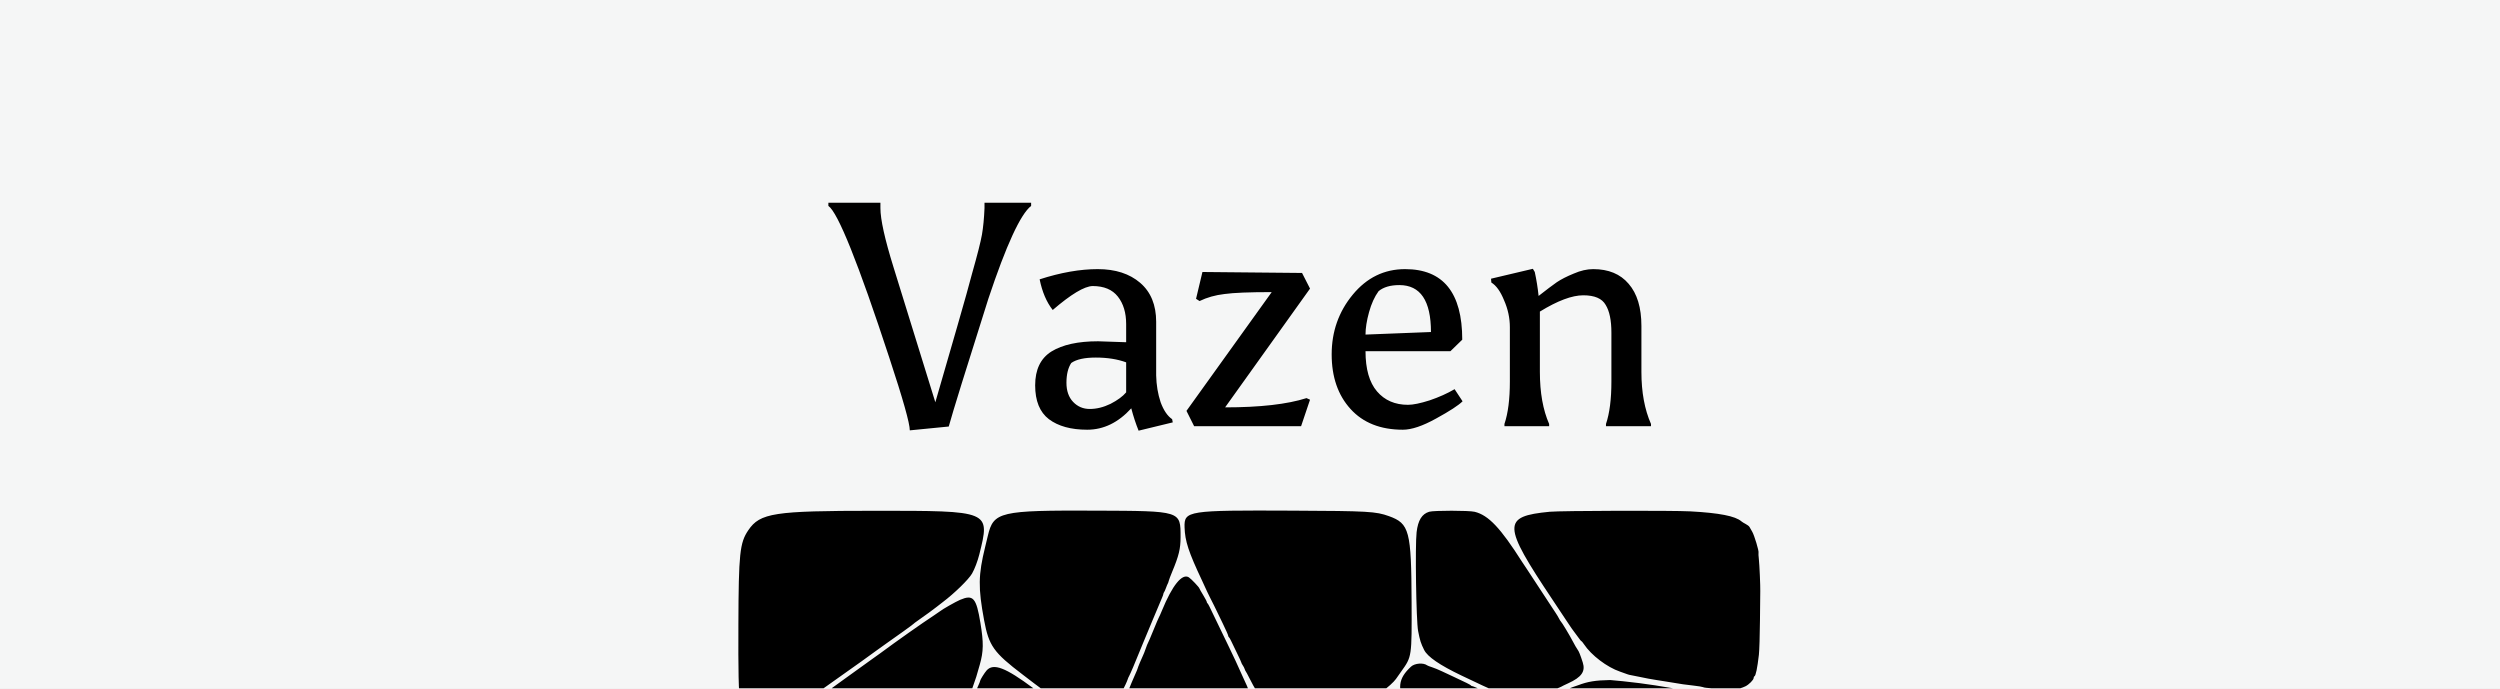
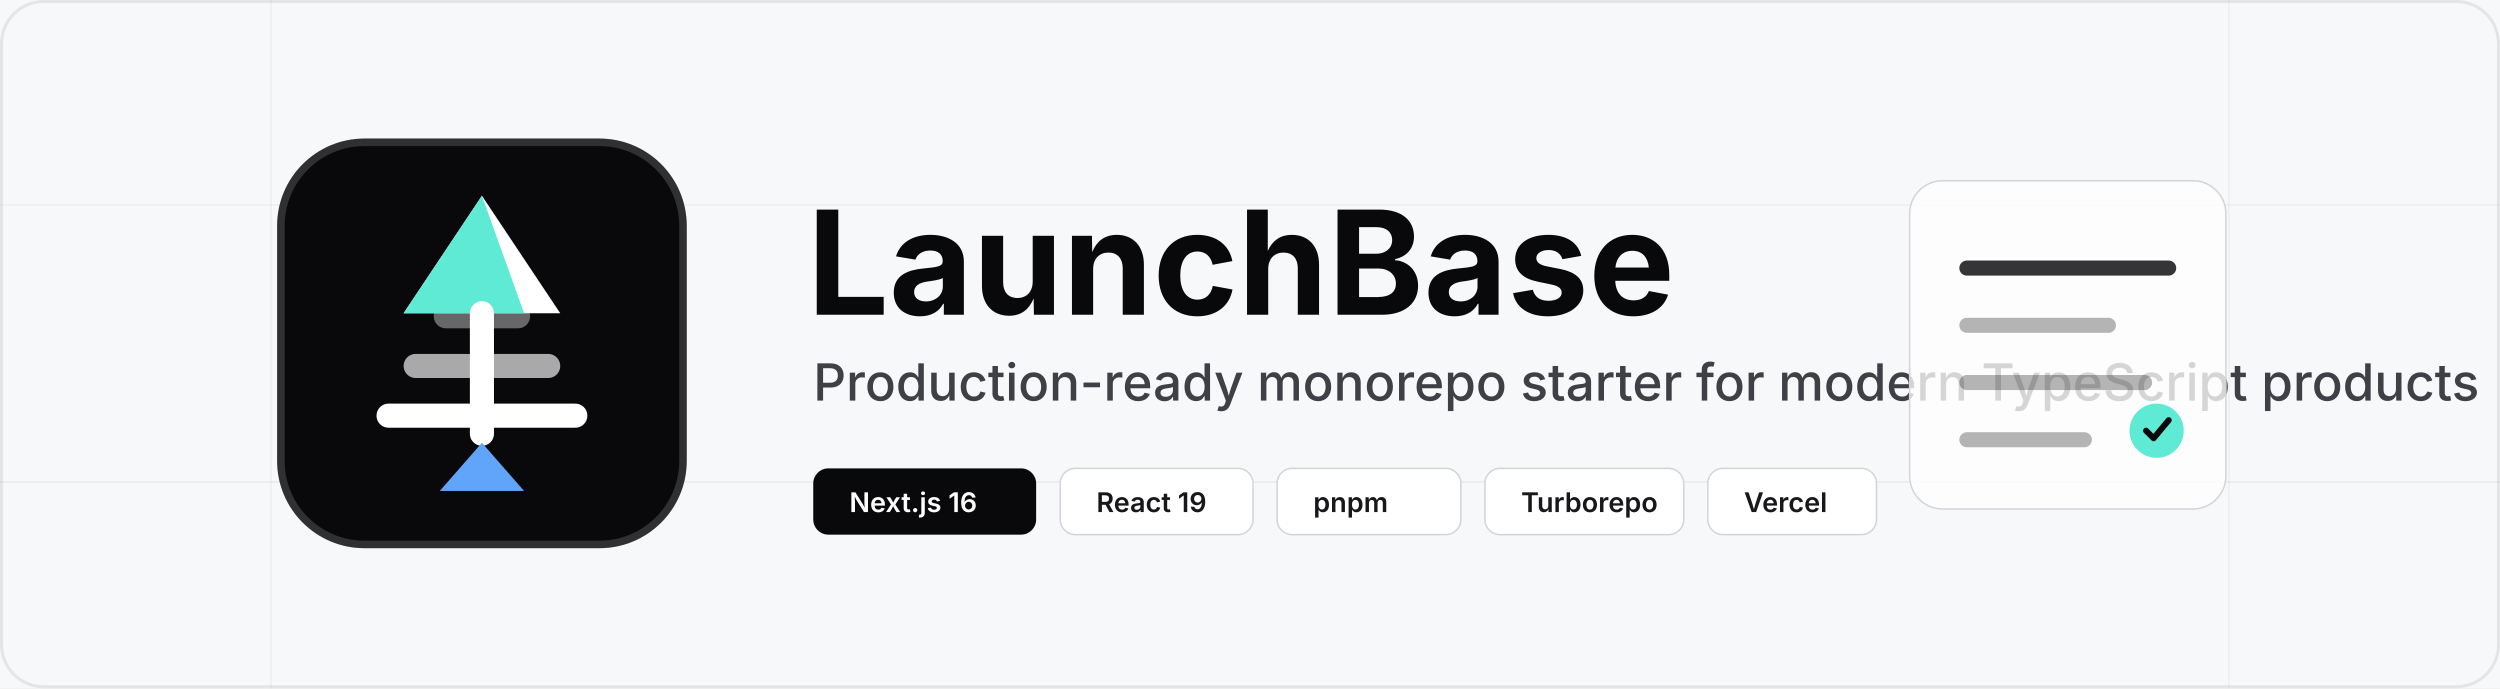
- <svg xmlns="http://www.w3.org/2000/svg" width="1660" height="457" viewBox="0 0 1660 457" fill="none">
-   <g clip-path="url(#clip0_192_225)">
-     <rect width="1660" height="457" fill="#F5F6F6" />
-     <path d="M653.712 134.6H684.664V136.72C677.597 142.232 668.128 162.796 656.256 198.412C641.416 245.193 632.653 273.46 629.968 283.212L604.104 285.756C604.104 281.092 599.581 265.051 590.536 237.632C569.901 174.739 556.404 141.101 550.044 136.72V134.6H584.6V138.204C584.6 145.695 587.497 158.768 593.292 177.424L621.064 267.1C633.642 223.711 640.497 199.896 641.628 195.656C642.758 191.275 644.03 186.611 645.444 181.664C648.977 169.227 651.168 160.605 652.016 155.8C652.864 150.853 653.429 144.988 653.712 138.204V134.6ZM747.767 240.6C741.972 238.48 735.259 237.42 727.627 237.42C720.136 237.42 714.695 238.621 711.303 241.024C709.183 244.275 708.123 248.656 708.123 254.168C708.123 259.539 709.607 263.779 712.575 266.888C715.543 269.997 719.217 271.552 723.599 271.552C728.121 271.552 732.715 270.421 737.379 268.16C742.043 265.757 745.505 263.213 747.767 260.528V240.6ZM751.159 271.128C742.537 280.597 732.785 285.332 721.903 285.332C711.161 285.332 702.681 283 696.463 278.336C690.385 273.672 687.347 266.181 687.347 255.864C687.347 245.405 690.951 237.915 698.159 233.392C705.508 228.869 715.825 226.608 729.111 226.608L747.767 227.244V215.16C747.767 207.669 745.929 201.592 742.255 196.928C738.58 192.264 732.997 189.932 725.507 189.932C719.995 190.073 711.161 195.373 699.007 205.832C694.908 200.603 692.011 193.819 690.315 185.48C704.307 180.957 717.168 178.696 728.899 178.696C740.629 178.696 750.028 181.735 757.095 187.812C764.161 193.889 767.695 202.511 767.695 213.676V249.292C767.836 255.652 768.825 261.588 770.663 267.1C772.641 272.471 775.185 276.216 778.295 278.336L778.719 280.456L756.035 285.968C754.197 281.445 752.572 276.499 751.159 271.128ZM869.859 191.628L813.467 270.492C836.645 270.492 854.665 268.443 867.527 264.344L869.859 265.404L863.923 283H792.903L787.815 272.824L844.419 193.96C829.579 193.96 819.12 194.384 813.043 195.232C806.965 195.939 801.453 197.493 796.507 199.896L794.175 198.412L798.415 180.604L864.559 181.24L869.859 191.628ZM931.504 285.332C916.664 285.332 905.075 280.739 896.736 271.552C888.398 262.365 884.228 250.281 884.228 235.3C884.228 220.177 888.892 206.963 898.22 195.656C907.548 184.349 919.138 178.696 932.988 178.696C958.287 178.696 970.936 194.313 970.936 225.548L963.092 233.18H906.7C906.7 245.052 909.244 253.956 914.332 259.892C919.42 265.828 926.275 268.796 934.896 268.796C938.288 268.796 943.094 267.807 949.312 265.828C955.531 263.708 961.043 261.235 965.848 258.408L971.148 266.464C968.463 269.149 962.598 272.965 953.552 277.912C944.648 282.859 937.299 285.332 931.504 285.332ZM929.172 189.296C923.236 189.296 918.643 190.639 915.392 193.324C912.707 196.999 910.587 201.663 909.032 207.316C907.478 212.969 906.7 217.916 906.7 222.156L950.16 220.46C950.16 199.684 943.164 189.296 929.172 189.296ZM1057.89 178.696C1068.06 178.696 1075.91 181.947 1081.42 188.448C1087.07 194.949 1089.9 204.277 1089.9 216.432V246.96C1089.9 260.387 1092.02 271.905 1096.26 281.516V283H1066.37V281.516C1068.77 274.449 1069.97 265.051 1069.97 253.32V220.884C1069.97 212.687 1068.7 206.539 1066.15 202.44C1063.75 198.2 1058.8 196.08 1051.31 196.08C1043.82 196.08 1034.21 199.684 1022.48 206.892V246.96C1022.48 260.669 1024.53 272.188 1028.63 281.516V283H998.95V281.516C1001.35 274.449 1002.55 265.051 1002.55 253.32V217.28C1002.55 211.203 1001.28 205.267 998.738 199.472C996.336 193.536 993.509 189.579 990.258 187.6L990.046 185.056L1017.82 178.484L1019.09 180.604C1020.22 185.833 1021.07 191.133 1021.63 196.504C1026.86 192.405 1030.89 189.367 1033.72 187.388C1036.69 185.409 1040.43 183.501 1044.95 181.664C1049.48 179.685 1053.79 178.696 1057.89 178.696Z" fill="black" />
-     <path fill-rule="evenodd" clip-rule="evenodd" d="M1111.63 779.154C1099.7 778.21 1092.93 774.069 1085.23 763.013C1084.83 762.443 1083.54 760.589 1082.35 758.892C1081.16 757.198 1079.51 754.662 1078.68 753.259C1077.86 751.857 1074.45 746.358 1071.12 741.038C1067.78 735.717 1064.57 730.597 1063.99 729.658C1063.41 728.719 1062.38 727.072 1061.7 725.999C1058.43 720.791 1052.5 708.929 1052.5 707.593C1052.5 707.382 1052.07 706.277 1051.55 705.14C1050.61 703.096 1048.03 693.681 1047.37 689.9C1047.19 688.827 1046.82 687.686 1046.55 687.362C1046.28 687.037 1046.18 686.581 1046.33 686.346C1046.47 686.113 1046.26 684.73 1045.86 683.277C1045.46 681.823 1044.94 679.645 1044.7 678.438C1044.47 677.23 1043.71 673.613 1043.01 670.399C1040.06 656.744 1042.07 650.188 1050.63 645.614C1052.97 644.364 1059.12 640.678 1059.83 640.104C1068.48 633.078 1079.99 630.467 1095.13 632.097C1103.08 632.953 1119.09 634.993 1120.43 635.32C1122.25 635.765 1127.04 636.484 1131.18 636.932C1133.2 637.151 1135.17 637.465 1135.58 637.631C1135.98 637.794 1137.85 638.14 1139.73 638.395C1146 639.248 1148.52 639.913 1152.93 641.874C1154 642.352 1155.98 643.229 1157.32 643.822C1159.81 644.919 1162.93 647.511 1162.94 648.487C1162.94 648.781 1163.6 649.931 1164.41 651.043C1165.22 652.153 1165.88 653.669 1165.89 654.408C1165.89 655.149 1166.31 656.661 1166.81 657.771C1168.63 661.756 1169.93 681.09 1169.73 700.878C1169.69 704.23 1169.67 707.305 1169.69 707.707C1171.31 761.973 1168.79 774.391 1155.37 778.236C1150.65 779.586 1124.12 780.145 1111.63 779.154ZM799.116 778.917C776.761 777.763 774.872 776.049 781.774 763.182C785.57 756.104 790.122 752.326 808.645 740.88C813.221 738.053 817.816 735.339 820.618 733.813C822.498 732.786 826.788 730.254 830.146 728.182C835.123 725.117 850.143 716.317 856.78 712.581C857.586 712.127 862.206 709.383 867.043 706.483C871.881 703.583 876.72 700.778 877.795 700.251C878.87 699.723 880.08 699.102 880.483 698.869C883.112 697.351 891.358 692.425 893.187 691.279C896.46 689.228 898.99 687.743 904.035 684.909C912.568 680.114 913.956 679.316 914.446 678.925C914.715 678.708 916.694 677.602 918.845 676.462C920.993 675.324 923.93 673.766 925.368 673C933.088 668.89 934.496 671.149 940.636 697.463C941.231 700.01 942.255 704.292 942.912 706.974C946.397 721.211 946.427 729.952 943.063 750.878C939.384 773.753 936.485 776.414 912.736 778.701C901.906 779.744 818.193 779.904 799.116 778.917ZM678.164 778.91C660.346 777.749 654.427 774.738 648.47 763.805C647.093 761.278 643.921 752.579 640.554 742.096C638.915 736.998 637.328 732.06 637.024 731.121C636.437 729.305 636.159 728.272 634.953 723.431C632.232 712.507 633.209 701.247 637.862 689.9C638.191 689.095 638.852 687.34 639.331 685.999C640.178 683.624 644.564 673.628 648.001 666.242C648.936 664.229 650.367 661.157 651.177 659.413C651.989 657.668 653.775 653.866 655.146 650.96C656.518 648.055 657.639 645.59 657.639 645.48C657.639 645.372 659.092 642.26 660.867 638.566C662.64 634.874 664.602 630.753 665.228 629.412C676.106 606.055 681.924 596.096 684.816 595.877C685.717 595.811 689.349 597.426 690.914 598.59C693.197 600.288 699.372 611.456 704.316 622.827C705.19 624.839 706.81 628.419 707.917 630.783C709.023 633.146 709.929 635.172 709.929 635.284C709.929 635.394 710.557 636.862 711.323 638.546C714.876 646.349 716.336 649.683 716.961 651.429C717.332 652.466 718.527 655.182 719.617 657.461C720.705 659.742 722.3 663.254 723.16 665.266C724.019 667.278 725.262 670.103 725.92 671.542C727.195 674.339 729.385 679.388 732.406 686.5C733.435 688.923 734.98 692.435 735.84 694.306C736.699 696.176 737.804 698.722 738.296 699.962C738.787 701.203 739.629 703.179 740.166 704.353C743.309 711.214 747.071 720.048 747.071 720.566C747.071 720.899 747.277 721.379 747.527 721.634C747.779 721.888 748.672 723.852 749.508 725.999C750.346 728.146 751.215 730.34 751.438 730.877C764.014 761.14 763.147 771.921 747.79 776.194C737.018 779.191 702.898 780.524 678.164 778.91ZM536.935 779.188C499.676 778.368 491.169 772.224 489.28 744.78C489.106 742.231 488.98 729.061 489.002 715.51C489.111 647.211 489.77 644.783 508.59 643.243C516.24 642.617 534.594 642.94 536.935 643.743C537.875 644.065 539.744 644.682 541.088 645.114C542.432 645.546 543.75 646.064 544.019 646.268C544.288 646.471 545.827 647.353 547.44 648.227C553.335 651.429 564.262 659.291 582.138 673.194C586.05 676.238 587.179 677.115 593.485 682.01C620.367 702.885 627.089 710.71 632.942 727.951C633.671 730.097 634.45 732.292 634.673 732.828C635.424 734.635 642.365 756.709 642.914 759.032C645.978 772.027 641.612 776.423 623.571 778.508C619.183 779.013 562.066 779.851 552.083 779.553C549.799 779.485 542.981 779.322 536.935 779.188ZM961.36 778.252C944.249 775.716 942.222 772.522 945.226 752.829C948.275 732.858 952.178 726.767 963.315 724.611C964.122 724.457 966.32 723.985 968.202 723.562C971.983 722.717 980.839 721.307 987.994 720.416C990.548 720.096 994.725 719.537 997.279 719.17C999.832 718.804 1004.01 718.254 1006.56 717.951C1009.12 717.646 1012.64 717.194 1014.38 716.946C1018.89 716.306 1030.53 715.512 1035.15 715.531C1047.59 715.578 1054.44 720.153 1063.96 734.78C1066.76 739.07 1067.59 740.358 1072.23 747.57C1073.47 749.505 1074.49 751.242 1074.49 751.425C1074.49 751.611 1075.04 752.482 1075.72 753.364C1076.39 754.246 1078.26 757.558 1079.87 760.721C1086.52 773.79 1082.65 777.688 1061.78 778.917C1048.75 779.687 967.399 779.147 961.36 778.252ZM773.925 767.207C773.412 766.933 772.112 765.417 771.038 763.838C768.067 759.469 764.99 753.171 756.011 733.073C755.352 731.597 754.409 729.511 753.918 728.438C752.502 725.356 751.228 722.43 749.022 717.199C747.895 714.527 746.115 710.517 745.067 708.288C744.018 706.058 743.16 704.16 743.16 704.068C743.16 703.78 731.452 676.775 730.94 675.883C730.673 675.416 730.454 674.777 730.454 674.459C730.454 674.141 730.171 673.534 729.823 673.11C729.475 672.687 728.891 671.461 728.527 670.388C728.16 669.315 727.107 666.804 726.185 664.808C725.262 662.813 723.856 659.519 723.058 657.49C721.565 653.686 720.764 651.817 719.166 648.406C718.654 647.314 718.237 646.158 718.237 645.836C718.237 645.517 718.016 644.872 717.745 644.407C717.182 643.434 714.505 636.96 713.766 634.778C713.494 633.973 713.089 632.876 712.866 632.339C712.643 631.803 711.864 629.498 711.133 627.217C710.404 624.937 709.596 622.411 709.338 621.607C709.079 620.803 708.747 617.813 708.6 614.965L708.331 609.786L710.008 607.959C712.658 605.073 720.567 604.75 733.387 607.005C735.941 607.453 739.568 607.999 741.449 608.216C772.706 611.818 776.582 617.074 781.713 662.827C781.938 664.84 782.358 667.913 782.643 669.657C783.208 673.09 784.127 679.941 784.444 683.071C784.624 684.848 786.16 696.987 787.684 708.681C788.78 717.091 788.548 731.002 787.207 737.219C786.57 740.17 785.889 743.462 785.694 744.535C784.648 750.249 783.392 753.693 779.46 761.609C776.457 767.655 775.871 768.247 773.925 767.207ZM789.807 743.778C788.925 742.806 788.923 742.646 789.779 738.29C791.858 727.723 794.922 721.625 805.396 707.218C807.386 704.482 811.287 698.9 813.239 695.998C814.053 694.791 816.045 692.008 817.667 689.814C819.289 687.62 821.458 684.657 822.485 683.229C823.511 681.801 826.438 677.78 828.99 674.292C831.542 670.803 834.197 667.071 834.891 665.997C835.587 664.926 836.726 663.369 837.426 662.542C838.126 661.715 840.569 658.455 842.854 655.298C848.62 647.323 857.034 637.827 860.276 635.629C864.955 632.459 870.662 631.45 874.674 633.084C876.835 633.964 883.801 638.289 885.395 639.74C886.082 640.365 886.864 640.876 887.133 640.876C887.4 640.876 888.367 641.644 889.278 642.584C890.189 643.523 891.169 644.296 891.45 644.304C891.907 644.315 895.123 646.583 899.227 649.786C918.839 665.09 918.8 670.191 898.975 683.698C894.179 686.965 889.167 690.145 888.812 690.145C888.591 690.145 886.082 691.681 883.237 693.559C880.394 695.438 877.955 696.974 877.817 696.974C877.679 696.974 876.189 697.816 874.505 698.845C872.82 699.874 871.22 700.806 870.949 700.918C870.681 701.03 865.512 704.057 859.466 707.648C845.72 715.808 832.902 723.351 828.436 725.905C826.556 726.982 824.466 728.208 823.794 728.631C823.122 729.052 821.802 729.789 820.861 730.268C819.921 730.746 818.052 731.786 816.708 732.578C815.364 733.37 813.935 734.175 813.532 734.368C813.129 734.563 811.7 735.365 810.356 736.151C798.153 743.298 791.582 745.737 789.807 743.778ZM957.45 719.234C949.8 717.582 947.115 713.733 943.788 699.657C943.346 697.779 942.789 695.474 942.551 694.535C942.314 693.596 941.901 691.839 941.638 690.634C941.373 689.426 940.824 687.011 940.419 685.267C937.385 672.22 938.035 669.912 946.981 661.997C952.25 657.334 956.454 654.496 959.405 653.607C960.211 653.362 963.73 652.131 967.224 650.87C970.719 649.608 974.896 648.182 976.509 647.702C978.122 647.22 981.602 646.046 984.242 645.088C1000.24 639.294 1010.54 638.88 1017.07 643.765C1017.34 643.967 1018.84 644.638 1020.41 645.259C1028.56 648.487 1035.73 654.263 1036.68 658.363C1036.84 659.074 1037.48 661.193 1038.09 663.072C1038.71 664.95 1040.02 669.998 1041.02 674.292C1042.01 678.583 1043.12 683.194 1043.48 684.536C1048.87 704.64 1045.33 709.567 1022.94 713.136C1017.02 714.079 1013.57 714.571 1009.98 714.989C1002.58 715.85 994.14 716.973 993.398 717.196C992.98 717.323 989.997 717.664 986.771 717.958C983.546 718.252 978.599 718.785 975.776 719.142C969.089 719.989 961.13 720.03 957.45 719.234ZM792.918 705.141C792.199 704.272 791.506 703.122 791.379 702.585C791.252 702.048 790.779 700.291 790.328 698.681C789.875 697.072 789.304 694.493 789.058 692.949C788.811 691.407 788.384 688.774 788.111 687.096C787.837 685.42 787.406 682.51 787.152 680.632C786.898 678.754 786.476 675.681 786.213 673.803C785.95 671.924 785.489 668.194 785.188 665.51C784.887 662.827 784.427 658.986 784.166 656.974C779.346 619.837 780.181 612.386 790.516 600.387C804.118 584.594 819.527 571.12 823.984 571.12C825.543 571.12 830.575 572.417 831.304 573.007C831.608 573.253 834.276 574.714 837.233 576.253C852.021 583.955 854.775 587.272 858.288 601.607C858.682 603.217 859.201 605.193 859.44 605.998C861.639 613.368 860.773 621.882 857.33 626.791C856.894 627.414 856.537 628.204 856.537 628.55C856.537 630.208 842.902 650.396 832.943 663.48C832.365 664.241 831.553 665.369 831.14 665.985C829.084 669.059 824.49 675.593 822.555 678.193C821.358 679.803 819.793 681.994 819.077 683.062C818.363 684.128 817.479 685.298 817.116 685.66C816.754 686.022 816.203 686.791 815.894 687.368C814.907 689.211 805.882 700.043 802.936 702.923C798.066 707.683 795.494 708.251 792.918 705.141ZM613.658 691.701C607.927 688.895 592.645 678.449 590.69 676.001C590.556 675.834 589.017 674.661 587.269 673.395C585.522 672.128 582.635 669.947 580.853 668.547C579.071 667.144 575.773 664.582 573.523 662.851C545.354 641.179 545.183 638.641 569.878 608.437C570.975 607.095 572.203 605.577 572.606 605.062C581.159 594.166 590.025 587.087 599.242 583.802C600.855 583.227 602.613 582.567 603.151 582.334C604.802 581.619 622.385 576.071 634.916 572.312C637.335 571.586 640.854 570.506 642.735 569.91C644.617 569.315 647.695 568.451 649.577 567.99C651.459 567.528 653.793 566.946 654.765 566.696C660.23 565.29 668.612 567.806 671.38 571.686C678.008 580.976 678.989 592.644 673.954 602.276C673.585 602.982 673.283 603.717 673.282 603.91C673.28 604.103 672.727 605.461 672.055 606.928C671.385 608.394 670.835 609.73 670.835 609.9C670.835 610.067 670.207 611.563 669.439 613.224C668.67 614.884 666.985 618.547 665.692 621.364C664.402 624.181 662.202 628.901 660.802 631.851C656.809 640.283 655.428 643.256 650.159 654.77C633.843 690.413 626.401 697.944 613.658 691.701ZM930.851 668.615C928.133 667.749 926.784 667.091 925.197 665.86C924.39 665.235 921.093 662.765 917.867 660.372C914.641 657.977 910.902 655.136 909.558 654.057C908.216 652.976 905.576 651.012 903.694 649.69C901.812 648.369 899.614 646.654 898.808 645.879C898.001 645.105 896.681 644.048 895.875 643.532C893.816 642.21 893.663 642.096 891.478 640.244C890.403 639.334 889.134 638.379 888.659 638.123C887.164 637.316 877.084 629.044 874.181 626.242C868.484 620.746 865.187 615.779 863.885 610.736C859.529 593.877 859.201 592.106 859.949 589.439C861.092 585.366 865.382 582.689 880.726 576.468C887.669 573.654 891.76 572.095 892.203 572.095C892.502 572.095 893.671 571.645 894.799 571.094C905.137 566.056 915.593 564.777 918.961 568.14C921.755 570.928 925.904 580.95 934.227 605.022C936.906 612.768 937.232 613.673 939.399 619.412C940.261 621.693 941.117 624.262 941.301 625.122C941.485 625.984 942.037 627.521 942.527 628.537C943.017 629.555 943.685 631.376 944.013 632.584C944.341 633.791 944.812 635.217 945.061 635.754C946.222 638.261 948.851 649.35 948.877 651.852C948.921 656.033 943.893 662.287 936.503 667.245C933.312 669.388 933.296 669.392 930.851 668.615ZM1031.67 647.274C1025.09 645.166 1010.94 637.544 1009.22 635.181C1004.15 628.197 1002.96 599.222 1007.41 591.185C1009.47 587.465 1017.14 577.118 1019.76 574.534C1020.34 573.963 1023.05 570.695 1024.4 568.94C1029.78 561.967 1038.73 552.488 1042.55 549.729C1046.3 547.018 1054.24 545.605 1064.47 545.829C1075.5 546.07 1075.71 546.862 1075.71 587.217C1075.71 622.127 1075.58 623.001 1069.17 629.755C1067.19 631.847 1065.39 633.558 1065.18 633.558C1064.97 633.558 1061.8 635.425 1058.13 637.706C1054.47 639.985 1051.33 641.852 1051.17 641.852C1051 641.852 1050.51 642.177 1050.07 642.574C1048.56 643.934 1041.02 647.388 1038.82 647.726C1035.25 648.273 1034.69 648.237 1031.67 647.274ZM958.952 647.865C954.454 647.125 948.524 637.726 944.232 624.534C943.621 622.656 942.741 620.241 942.277 619.168C941.811 618.094 941.259 616.558 941.049 615.753C940.839 614.948 939.972 612.425 939.119 610.144C929.046 583.163 926.318 571.559 928.973 566.988C930.162 564.941 933.758 562.765 939.858 560.403C941.47 559.78 943.45 558.984 944.256 558.639C951.797 555.399 957.746 555.939 963.315 560.374C967.62 563.801 969.139 565.055 969.875 565.79C970.299 566.212 973.165 568.846 976.246 571.643C1000.02 593.229 1000.68 594.364 1002.35 616.321C1003.31 628.895 1002.41 633.369 998.374 636.16C996.406 637.522 983.603 642.828 982.286 642.828C981.88 642.828 980.963 643.144 980.25 643.53C975.174 646.279 963.608 648.634 958.952 647.865ZM500.406 639.117C494.493 637.487 492.495 633.744 490.676 620.875C488.653 606.562 489.719 495.754 491.935 489.988C492.226 489.233 492.464 487.978 492.464 487.2C492.464 484.063 494.953 482.338 499.478 482.339C509.163 482.347 518.941 485.271 522.537 489.237C524.258 491.135 528 496.132 528.828 497.643C529.425 498.727 531.778 502.381 537.669 511.362C544.522 521.807 565.181 554.873 569.064 561.607C581.453 583.1 581.16 589.985 567.124 607.078C565.973 608.479 563.23 611.881 561.026 614.639C552.75 624.997 551.397 626.574 547.792 630.057C543.756 633.955 541.038 635.984 538.347 637.107C531.68 639.887 507.795 641.152 500.406 639.117ZM1139 634.613C1137.25 634.315 1134.83 633.959 1133.62 633.819C1132.41 633.679 1129.44 633.336 1127.03 633.058C1124.61 632.779 1121.31 632.354 1119.7 632.115C1112.05 630.981 1105.79 630.033 1103.57 629.673C1100.83 629.228 1093.83 627.418 1092.33 626.765C1091.79 626.532 1090.58 626.05 1089.64 625.696C1084.66 623.81 1081.5 618.793 1079.86 610.144C1079.02 605.755 1079.2 566.064 1080.08 560.23C1081.43 551.304 1085.48 542.552 1090.42 537.89C1091.38 536.982 1092.42 535.945 1092.74 535.583C1094.26 533.828 1097.26 531.15 1102.81 526.596C1106.15 523.852 1109.76 520.767 1110.84 519.741C1111.92 518.716 1113.4 517.565 1114.14 517.183C1114.88 516.802 1115.77 516.084 1116.12 515.589C1116.47 515.093 1117.66 514.123 1118.77 513.432C1119.87 512.741 1122.11 511.059 1123.75 509.695C1125.39 508.332 1126.92 507.216 1127.15 507.216C1127.38 507.216 1128.31 506.448 1129.22 505.509C1130.14 504.57 1131.07 503.802 1131.31 503.802C1131.55 503.802 1132.01 503.526 1132.35 503.191C1132.69 502.855 1133.68 502.032 1134.55 501.361C1135.43 500.692 1137.43 499.154 1139 497.946C1151.35 488.476 1158.38 485.442 1162.11 487.974C1163.94 489.213 1165.88 492.278 1165.88 493.927C1165.88 494.421 1166.07 495.033 1166.32 495.289C1166.77 495.765 1166.84 496.23 1167.78 505.752C1170.27 531.014 1169.28 614.413 1166.4 621.119C1166.17 621.656 1165.71 623.082 1165.39 624.29C1164.8 626.438 1162.57 629.774 1160.9 631.009C1160.44 631.351 1159.72 631.97 1159.3 632.389C1158.39 633.301 1153.29 635.155 1152.7 634.791C1152.47 634.648 1151.82 634.703 1151.26 634.909C1149.85 635.433 1142.82 635.263 1139 634.613ZM759.39 607.224C751.887 606.461 746.052 605.748 743.405 605.268C742.061 605.026 738.432 604.482 735.341 604.061C729.659 603.287 728.63 603.138 716.771 601.361C697.883 598.531 695.747 597.957 688.916 593.888C683.192 590.477 681.931 588.814 678.855 580.617C675.274 571.074 677.277 567.471 694.567 552.363C696.699 550.499 699.88 547.645 701.635 546.022C706.698 541.337 713.91 534.815 716.02 533.016C717.084 532.106 718.314 531.033 718.754 530.63C731.193 519.245 739.389 515.446 749.269 516.492C755.38 517.137 768.372 520.112 774.925 522.366C775.597 522.597 778.235 523.336 780.789 524.009C783.343 524.681 786.972 525.698 788.853 526.264C790.735 526.831 792.933 527.467 793.74 527.675C805.648 530.759 810.034 535.23 814.392 548.727C819.889 565.759 820.062 565.316 799.876 585.951C793.467 592.501 785.893 599.812 784.142 601.135C783.777 601.411 782.708 602.216 781.767 602.925C776.823 606.648 768.838 608.181 759.39 607.224ZM996.301 584.674C994.83 583.944 990.38 580.584 987.926 578.348C961.697 554.463 959.333 551.477 961.577 545.061C964.122 537.778 966.445 535.712 979.442 529.177C982.668 527.554 986.076 525.808 987.016 525.295C987.957 524.782 989.386 524.053 990.192 523.674C990.999 523.295 992.427 522.546 993.368 522.009C1001.69 517.258 1008.74 517.589 1015.37 523.044C1017.79 525.04 1019.29 526.354 1025.03 531.529C1026.03 532.426 1027.18 533.415 1027.58 533.725C1030.65 536.065 1035.89 543.276 1035.89 545.155C1035.89 547.74 1032.82 553.871 1029.58 557.762C1028.13 559.501 1026.2 561.917 1024.56 564.046C1023.4 565.547 1022.56 566.553 1020.71 568.681C1020.13 569.352 1018.85 570.886 1017.87 572.094C1007.52 584.868 1002.54 587.77 996.301 584.674ZM846.518 577.602C833.946 571.447 826.127 566.192 823.281 561.984C821.39 559.186 815.487 543.247 815.487 540.937C815.487 540.455 815.321 539.9 815.121 539.704C813.318 537.947 814.009 527.833 816.154 524.565C816.592 523.896 816.953 523.13 816.953 522.864C816.953 522.599 817.643 521.219 818.486 519.798C819.331 518.377 820.405 516.558 820.872 515.753C821.34 514.948 822.745 512.533 823.993 510.387C825.241 508.24 827.138 505.09 828.206 503.386C829.273 501.683 830.146 500.205 830.146 500.104C830.146 499.913 837.176 489.61 838.455 487.928C839.742 486.234 844.006 482.768 845.779 481.97C853.438 478.533 882.484 475.775 888.273 477.936C891.393 479.101 895.142 483.018 895.142 485.113C895.142 485.649 895.49 486.783 895.913 487.632C896.337 488.48 896.992 490.983 897.37 493.195C897.747 495.406 898.268 498.093 898.526 499.167C898.977 501.032 899.964 507.994 900.29 511.605C900.507 514.018 901.499 520 901.75 520.403C901.866 520.588 902.09 522.252 902.25 524.097C902.413 525.942 902.748 528.528 902.996 529.84C903.247 531.152 903.451 533.242 903.451 534.48C903.451 535.721 903.674 537.502 903.944 538.439C906.165 546.086 904.244 559.175 900.334 563.062C897.318 566.058 883.725 572.886 877.795 574.383C877.257 574.519 876.123 574.939 875.276 575.313C874.429 575.69 873.398 575.997 872.984 575.997C872.57 575.997 872.102 576.207 871.944 576.462C871.397 577.346 862.138 580.027 858.49 580.358C853.499 580.809 852.687 580.621 846.518 577.602ZM588.081 576.789C582.434 573.634 575.932 566.122 567.965 553.55C566.083 550.58 563.209 546.114 561.578 543.624C559.947 541.133 557.772 537.686 556.745 535.962C554.727 532.571 552.234 528.655 550.042 525.429C549.283 524.312 548.663 523.262 548.663 523.097C548.663 522.933 547.342 520.708 545.73 518.151C544.117 515.597 542.799 513.397 542.799 513.265C542.799 513.13 541.69 510.789 540.335 508.058C534.084 495.458 537.224 492.734 555.651 494.774C561.67 495.441 564.953 495.925 578.96 498.209C581.514 498.626 585.143 499.196 587.024 499.474C588.906 499.753 591.434 500.174 592.644 500.409C593.853 500.644 597.482 501.295 600.708 501.855C622.969 505.72 630.424 509.868 637.09 522.094C637.676 523.167 638.694 524.924 639.353 525.997C640.014 527.07 640.762 528.438 641.018 529.039C641.634 530.481 643.144 533.558 643.836 534.776C644.779 536.438 649.643 547.055 651.214 550.874C653.568 556.602 652.265 560.574 646.889 564.055C642.155 567.12 617.606 575.124 602.906 578.397C598.331 579.415 591.445 578.669 588.081 576.789ZM666.307 564.781C662.719 562.939 655.686 554.162 655.686 551.528C655.686 551.267 655.17 550.356 654.541 549.501C653.913 548.646 653.103 547.18 652.742 546.241C652.383 545.302 649.397 539.156 646.11 532.582C637.109 514.584 634.721 507.595 635.316 500.969C635.63 497.459 638.293 486.721 639.694 483.313C639.859 482.911 641.566 477.971 643.488 472.338C648.378 457.997 648.741 456.987 649.831 454.66C650.363 453.522 650.798 452.374 650.798 452.105C650.798 451.433 653.705 446.763 655.108 445.182C659.595 440.128 667.672 443.212 686.228 457.067C688.648 458.874 691.593 461.072 692.775 461.954C693.959 462.835 695.718 464.226 696.686 465.045C697.653 465.863 700.753 468.168 703.574 470.167C708.125 473.389 715.631 479.182 724.274 486.135C732.336 492.622 735.074 497.463 735.088 505.265C735.099 510.298 733.343 512.544 718.481 526.484C714.26 530.445 710.233 534.12 706.724 537.215C704.596 539.093 701.53 541.837 699.914 543.313C698.295 544.789 695.471 547.314 693.633 548.924C691.798 550.534 689.697 552.399 688.964 553.07C686.449 555.373 684.269 557.231 681.83 559.148C680.486 560.205 679.166 561.317 678.897 561.62C675.375 565.588 670.339 566.852 666.307 564.781ZM915.555 563.29C911.318 562.116 909.987 557.773 906.888 535.021C906.358 531.13 905.703 526.631 905.432 525.021C905.161 523.411 904.707 519.899 904.421 517.216C904.136 514.533 903.593 510.363 903.212 507.948C901.794 498.946 901.499 496.599 901.137 491.361C900.037 475.505 900.639 473.895 910.085 467.403C919.839 460.701 924.188 460.923 927.944 468.319C928.522 469.456 929.153 470.496 929.348 470.631C929.543 470.765 930.094 471.641 930.573 472.581C931.051 473.52 931.852 474.812 932.351 475.451C932.852 476.091 933.261 476.929 933.261 477.313C933.261 477.697 933.809 478.732 934.481 479.61C935.153 480.491 935.704 481.544 935.704 481.952C935.704 482.36 936.144 483.251 936.682 483.935C937.219 484.617 937.659 485.401 937.659 485.681C937.659 485.96 938.399 487.461 939.305 489.018C940.211 490.575 941.251 492.727 941.616 493.8C941.98 494.873 942.779 496.432 943.391 497.261C944 498.091 944.501 498.911 944.501 499.082C944.501 499.716 951.223 513.787 952.116 515.02C952.407 515.422 953.147 516.96 953.764 518.434C954.379 519.91 955.735 522.898 956.778 525.074C957.82 527.25 958.672 529.458 958.672 529.978C958.672 530.498 958.854 531.132 959.079 531.387C961.625 534.291 960.705 541.012 956.943 546.989C954.728 550.508 953.18 551.613 946.902 554.149C943.834 555.388 939.894 556.988 938.147 557.709C936.4 558.427 932.992 559.78 930.573 560.714C928.153 561.647 925.515 562.711 924.709 563.075C922.943 563.875 918.073 563.989 915.555 563.29ZM1047.86 542.385C1043.79 541.747 1036.57 538.147 1035.97 536.454C1035.88 536.203 1035.55 535.997 1035.23 535.997C1034.92 535.997 1033.43 534.844 1031.93 533.435C1030.43 532.027 1027.47 529.338 1025.35 527.46C1015.77 518.954 1010.96 513.371 1010.96 510.747C1010.96 510.254 1010.69 509.574 1010.35 509.24C1008.36 507.244 1010.57 477.82 1013.02 473.801C1013.51 472.996 1014.03 472.007 1014.19 471.605C1014.65 470.434 1019.69 466.994 1023.67 465.136C1031.64 461.414 1034.03 460.387 1034.69 460.387C1035.07 460.387 1036.76 459.657 1038.44 458.767C1040.13 457.878 1042.71 456.751 1044.19 456.262C1045.67 455.774 1047.32 455.208 1047.86 455.002C1054.34 452.537 1059.39 451.716 1069.12 451.541C1070.24 451.521 1084 452.975 1088.42 453.579C1098.49 454.956 1099.61 455.129 1109.07 456.724C1111.56 457.143 1115.08 457.683 1116.89 457.922C1139.59 460.929 1153.73 464.68 1155.62 468.195C1158.13 472.887 1150.72 481.913 1129.72 499.742C1128.51 500.767 1126.53 502.552 1125.32 503.71C1124.11 504.866 1121.91 506.726 1120.43 507.841C1118.95 508.957 1117.06 510.425 1116.22 511.103C1114.27 512.691 1113.34 513.424 1110.65 515.496C1109.44 516.428 1108.35 517.306 1108.21 517.449C1108.08 517.591 1106.43 518.857 1104.55 520.261C1100.35 523.395 1100.83 523.025 1096.85 526.164C1092.72 529.417 1083.33 535.997 1082.81 535.997C1082.6 535.997 1082.17 536.309 1081.85 536.693C1079.39 539.648 1070.55 542.085 1060.58 542.558C1056.82 542.736 1053.64 542.986 1053.51 543.115C1053.39 543.243 1052.72 543.234 1052.04 543.096C1051.35 542.958 1049.47 542.639 1047.86 542.385ZM966.812 527.949C963.157 526.423 960.014 522.264 954.281 511.362C952.869 508.679 951.328 505.935 950.856 505.265C950.383 504.594 949.511 502.837 948.918 501.361C948.323 499.887 947.657 498.349 947.434 497.946C947.102 497.349 944.039 491.207 942.566 488.191C942.098 487.232 941.034 485.21 940.513 484.289C940.286 483.887 939.869 483.008 939.587 482.338C939.305 481.667 938.394 479.801 937.56 478.191C935.376 473.97 935.448 474.115 933.743 470.386C927.592 456.928 928.304 450.668 936.901 442.655C939.368 440.356 945.166 439.9 947.668 441.808C947.942 442.017 949.374 442.571 950.853 443.037C952.331 443.504 955.301 444.723 957.45 445.743C959.6 446.763 963.01 448.362 965.026 449.293C972.961 452.965 976.516 454.743 976.673 455.116C976.761 455.333 977.05 455.507 977.314 455.507C977.866 455.507 982.651 457.562 984.816 458.731C985.623 459.164 987.823 460.278 989.704 461.203C991.586 462.127 993.455 463.081 993.858 463.32C994.261 463.56 995.69 464.397 997.034 465.18C1006.32 470.586 1008.15 476.153 1006.54 494.045C1006.31 496.594 1005.99 500.306 1005.83 502.295C1005.55 505.684 1005.1 507.154 1003.4 510.142C1002.59 511.577 998.273 515.509 997.513 515.509C997.222 515.509 996.712 515.781 996.378 516.115C994.766 517.723 977.612 526.401 973.353 527.761C969.98 528.84 969.016 528.868 966.812 527.949ZM795.45 524.045C791.751 523.397 784.096 521.586 780.056 520.405C779.25 520.169 776.501 519.436 773.947 518.774C771.394 518.113 766.226 516.657 762.464 515.536C758.701 514.417 755.072 513.388 754.4 513.248C753.728 513.11 752.739 512.809 752.202 512.579C751.664 512.351 749.794 511.695 748.048 511.124C741.834 509.087 739.36 506.591 738.018 501.006C736.569 494.986 737.957 485.73 741.264 479.344C741.77 478.368 742.182 477.304 742.182 476.978C742.182 476.653 742.499 475.696 742.884 474.85C743.27 474.005 744.18 471.605 744.907 469.519C745.634 467.433 746.419 465.608 746.649 465.466C746.881 465.323 747.071 464.878 747.071 464.476C747.071 464.075 747.866 461.838 748.838 459.504C749.812 457.172 750.952 454.386 751.37 453.313C751.789 452.239 752.863 449.766 753.756 447.814C754.647 445.862 755.378 444.107 755.376 443.912C755.376 443.486 758.165 436.752 759.065 435.008C759.415 434.33 760.187 432.354 760.781 430.617C761.374 428.881 762.026 427.239 762.23 426.971C762.433 426.703 764.073 422.86 765.876 418.434C767.678 414.007 769.319 410.166 769.521 409.898C769.724 409.629 770.611 407.654 771.491 405.507C778.407 388.645 784.911 380.579 789.374 383.332C790.878 384.26 796.428 390.113 796.428 390.771C796.428 390.926 797.527 392.857 798.871 395.066C800.215 397.275 801.314 399.358 801.314 399.692C801.314 400.029 801.48 400.376 801.68 400.466C801.883 400.556 802.524 401.616 803.105 402.824C807.187 411.289 813.931 425.255 815.71 428.921C818.678 435.048 822.817 443.875 822.817 444.079C822.817 444.173 823.822 446.399 825.052 449.025C826.28 451.651 827.565 454.46 827.907 455.264C829.686 459.46 830.796 462.404 831.676 465.264C832.214 467.008 832.95 469.092 833.313 469.897C835.927 475.69 833.727 489.711 829.369 495.02C829.04 495.423 828.06 497.07 827.195 498.68C814.889 521.561 808.841 526.394 795.45 524.045ZM607.305 499.143C605.02 498.975 602.492 498.744 601.685 498.626C600.879 498.51 598.789 498.226 597.042 497.992C595.295 497.761 593.316 497.434 592.644 497.264C591.972 497.097 589.773 496.765 587.757 496.526C585.741 496.285 581.343 495.62 577.984 495.046C569.471 493.592 566.461 493.094 563.079 492.582C561.466 492.337 558.827 491.918 557.215 491.652C552.564 490.882 545.196 489.737 542.799 489.411C541.589 489.246 539.72 488.913 538.645 488.673C537.57 488.43 534.821 487.89 532.536 487.471C519.28 485.039 517.765 483.637 523.294 478.923C524.708 477.715 526.652 476.058 527.613 475.24C529.301 473.799 540.853 465.222 549.883 458.703C552.303 456.955 557.235 453.383 560.842 450.762C571.121 443.295 575.519 440.128 579.126 437.603C580.963 436.316 583.208 434.714 584.114 434.043C595.44 425.652 612.091 413.91 620.202 408.595C622.113 407.343 623.912 406.108 624.199 405.853C625.46 404.732 634.706 399.475 637.514 398.283C646.198 394.59 648.25 396.913 650.991 413.555C653.174 426.819 653.09 432.428 650.573 441.361C648.34 449.282 648.04 450.242 646.141 455.507C645.125 458.324 643.144 463.923 641.737 467.947C637.935 478.827 637.525 479.954 636.547 482.211C636.052 483.347 635.649 484.446 635.649 484.65C635.645 485.622 632.351 491.152 630.411 493.44C626.962 497.507 619.075 500.29 612.925 499.608C612.119 499.519 609.589 499.31 607.305 499.143ZM501.414 478.73C490.648 477.116 490.094 473.93 490.291 414.775C490.448 367.51 491.193 360.423 496.884 352.056C504.691 340.584 513.913 339.165 580.671 339.165C658.048 339.165 657.516 338.943 650.256 368.19C649.172 372.551 647.138 377.899 645.447 380.823C643.146 384.808 633.778 393.942 625.885 399.896C623.928 401.372 622.081 402.807 621.781 403.085C621.041 403.769 613.294 409.411 609.63 411.934C608.004 413.055 606.542 414.16 606.378 414.391C606.112 414.77 595.315 422.553 588.251 427.458C586.706 428.531 583.644 430.728 581.446 432.336C575.854 436.434 572.896 438.575 571.82 439.303C571.314 439.647 567.906 442.062 564.25 444.669C516.26 478.895 513.281 480.509 501.414 478.73ZM722.71 477.633C718.914 476.532 707.481 469.51 700.425 463.946C699.335 463.088 696.686 461.129 694.536 459.593C692.385 458.058 688.756 455.364 686.473 453.607C684.188 451.85 680.867 449.308 679.094 447.959C659.729 433.234 656.608 428.84 653.449 411.831C649.424 390.174 649.546 381.871 654.165 363.068C654.693 360.921 655.481 357.648 655.918 355.794C659.698 339.751 663.785 338.798 727.523 339.066C784.584 339.305 783.891 339.088 783.895 356.726C783.897 364.367 782.752 369.081 778.327 379.652C777.206 382.336 776.171 385.08 776.03 385.75C775.888 386.421 775.619 387.189 775.433 387.458C775.245 387.726 774.697 389.044 774.213 390.385C773.726 391.727 773.139 393.032 772.905 393.287C772.673 393.543 772.482 394.03 772.482 394.372C772.482 394.714 771.955 396.151 771.315 397.566C770.672 398.983 768.102 405.081 765.605 411.116C763.107 417.153 760.091 424.398 758.902 427.214C757.712 430.031 756.401 433.214 755.989 434.288C754.413 438.386 750.305 447.989 749.729 448.922C749.398 449.459 748.969 450.446 748.777 451.117C748.061 453.625 741.466 466.547 739.209 469.866C733.855 477.739 729.745 479.675 722.71 477.633ZM848.738 474.012C842.97 471.913 836.288 463.641 829.656 450.385C828.449 447.97 827.324 445.886 827.158 445.752C826.992 445.618 826.689 444.958 826.484 444.287C826.278 443.616 825.698 442.486 825.195 441.773C824.695 441.062 824.282 440.275 824.282 440.029C824.282 439.781 822.993 436.96 821.415 433.762C819.839 430.564 818.079 426.916 817.507 425.659C816.934 424.4 816.246 423.235 815.977 423.069C815.706 422.902 815.487 422.435 815.487 422.029C815.487 421.625 813.859 417.96 811.869 413.888C809.881 409.815 807.36 404.616 806.267 402.337C805.175 400.056 803.847 397.421 803.315 396.482C802.783 395.544 801.977 393.898 801.524 392.824C801.069 391.751 799.558 388.458 798.162 385.506C789.218 366.584 786.822 359.291 786.55 350.141C786.219 339.095 788.463 338.748 858.003 339.07C908.676 339.303 913.522 339.579 922.265 342.721C935.849 347.606 937.111 352.386 937.3 399.654C937.447 436.225 937.486 435.964 930.501 445.741C928.927 447.943 927.327 450.216 926.942 450.797C925.699 452.671 920.923 457.001 918.631 458.33C917.405 459.041 914.717 460.728 912.658 462.079C901.485 469.405 895.779 471.899 888.578 472.608C883.348 473.121 871.491 474.372 866.31 474.957C859.533 475.721 852.374 475.337 848.738 474.012ZM1004.85 463.228C1001.68 462.375 997.697 461.017 995.079 459.901C993.735 459.328 992.195 458.677 991.658 458.453C988.992 457.349 982.086 454.129 970.4 448.544C955.988 441.655 947.885 436.101 945.626 431.56C943.426 427.135 942.87 425.383 941.614 418.921C940.338 412.349 939.583 362.107 940.629 353.344C941.573 345.441 944.153 341.264 948.993 339.801C952.016 338.888 975.496 338.913 979.197 339.834C988.386 342.12 996.34 350.532 1010.72 373.169C1010.99 373.591 1012.44 375.773 1013.95 378.015C1016.72 382.121 1022.62 391.113 1028.46 400.141C1030.2 402.824 1032.22 405.897 1032.95 406.97C1033.69 408.043 1034.67 409.69 1035.15 410.629C1035.63 411.568 1036.17 412.447 1036.34 412.581C1036.98 413.066 1042.18 421.702 1044.35 425.879C1045.58 428.232 1047 430.693 1047.52 431.349C1048.37 432.428 1049.41 435.019 1050.97 439.931C1052.85 445.842 1050.15 449.676 1041.26 453.719C1038.97 454.757 1036.89 455.783 1036.62 455.998C1036.35 456.211 1034.4 456.963 1032.29 457.668C1030.17 458.374 1027.54 459.398 1026.42 459.944C1023.65 461.304 1020.69 462.322 1019.49 462.329C1018.94 462.335 1018.24 462.585 1017.94 462.886C1016.66 464.16 1009.05 464.358 1004.85 463.228ZM1140.95 457.391C1137.86 457.11 1134.42 456.817 1133.31 456.742C1132.19 456.665 1131.01 456.437 1130.68 456.231C1130.35 456.027 1127.52 455.57 1124.4 455.217C1121.27 454.864 1118.17 454.48 1117.5 454.364C1112.73 453.544 1106.22 452.493 1104.79 452.309C1103.85 452.188 1101.76 451.861 1100.15 451.583C1098.53 451.306 1096.01 450.874 1094.53 450.626C1093.05 450.378 1090.3 449.825 1088.42 449.396C1086.54 448.968 1084.23 448.509 1083.29 448.374C1082.35 448.24 1081.14 447.943 1080.6 447.713C1080.06 447.483 1077.86 446.697 1075.71 445.965C1067.06 443.023 1056.61 435.089 1051.77 427.794C1051.03 426.67 1050.26 425.751 1050.06 425.751C1049.87 425.751 1048.76 424.38 1047.59 422.702C1046.42 421.026 1045.32 419.544 1045.15 419.41C1044.85 419.179 1042.64 415.957 1039.49 411.173C1037.26 407.773 1035.95 405.81 1030.81 398.11C997.513 348.268 997.351 342.868 1029.04 339.803C1036.34 339.097 1110.24 338.891 1122.38 339.544C1141.51 340.569 1152.31 342.679 1156.27 346.164C1156.76 346.597 1158.06 347.402 1159.16 347.954C1160.25 348.505 1161.38 349.387 1161.67 349.915C1161.96 350.44 1162.77 351.859 1163.48 353.066C1164.87 355.432 1168.04 365.963 1167.66 366.948C1167.54 367.277 1167.64 369.282 1167.89 371.404C1168.29 374.808 1168.92 389.299 1168.82 392.58C1168.8 393.251 1168.71 401.922 1168.62 411.848C1168.53 421.776 1168.21 432.093 1167.9 434.776C1166.88 443.66 1165.81 448.781 1164.93 449.077C1164.64 449.17 1164.41 449.694 1164.41 450.24C1164.41 451.436 1161.22 454.634 1158.96 455.704C1154.28 457.915 1150.56 458.264 1140.95 457.391Z" fill="black" />
+ <svg xmlns="http://www.w3.org/2000/svg" width="1660" height="457" viewBox="0 0 1660 457" fill="none" role="img" aria-labelledby="launchbase-github-title launchbase-github-desc">
+   <rect width="1660" height="457" fill="#F7F8FA" />
+   <rect x="1" y="1" width="1658" height="455" rx="28" stroke="#0A0A0B" stroke-opacity="0.08" stroke-width="2" />
+   <path d="M0 320H1660" stroke="#0A0A0B" stroke-opacity="0.06" />
+   <path d="M0 136H1660" stroke="#0A0A0B" stroke-opacity="0.04" />
+   <path d="M180 0V457" stroke="#0A0A0B" stroke-opacity="0.04" />
+   <path d="M1480 0V457" stroke="#0A0A0B" stroke-opacity="0.04" />
+   <g transform="translate(184 92)">
+     <rect width="272" height="272" rx="58" fill="#09090B" />
+     <rect x="2.5" y="2.5" width="267" height="267" rx="55.5" stroke="white" stroke-opacity="0.16" stroke-width="5" />
+     <path d="M74 184H198" stroke="white" stroke-width="16" stroke-linecap="round" />
+     <path d="M92 151H180" stroke="white" stroke-opacity="0.65" stroke-width="16" stroke-linecap="round" />
+     <path d="M112 118H160" stroke="white" stroke-opacity="0.38" stroke-width="16" stroke-linecap="round" />
+     <path d="M136 38L188 116H84L136 38Z" fill="white" />
+     <path d="M136 38L164 116H84L136 38Z" fill="#5EEAD4" />
+     <path d="M136 116V196" stroke="white" stroke-width="16" stroke-linecap="round" />
+     <path d="M136 202L108 234H164L136 202Z" fill="#60A5FA" />
  </g>
-   <defs>
-     <clipPath id="clip0_192_225">
-       <rect width="1660" height="457" fill="white" />
-     </clipPath>
-   </defs>
+   <g transform="translate(536 117)">
+     <text x="0" y="92" fill="#09090B" font-family="Geist, ui-sans-serif, system-ui, -apple-system, BlinkMacSystemFont, 'Segoe UI', sans-serif" font-size="96" font-weight="720" letter-spacing="0">LaunchBase</text>
+     <text x="4" y="149" fill="#3F3F46" font-family="Geist, ui-sans-serif, system-ui, -apple-system, BlinkMacSystemFont, 'Segoe UI', sans-serif" font-size="34" font-weight="450" letter-spacing="0">Production-ready monorepo starter for modern TypeScript products</text>
+     <g transform="translate(4 194)">
+       <rect width="148" height="44" rx="10" fill="#09090B" />
+       <text x="24" y="29" fill="white" font-family="Geist, ui-sans-serif, system-ui, -apple-system, BlinkMacSystemFont, 'Segoe UI', sans-serif" font-size="18" font-weight="620" letter-spacing="0">Next.js 16</text>
+       <rect x="164" width="128" height="44" rx="10" fill="#FFFFFF" stroke="#D4D4D8" />
+       <text x="188" y="29" fill="#18181B" font-family="Geist, ui-sans-serif, system-ui, -apple-system, BlinkMacSystemFont, 'Segoe UI', sans-serif" font-size="18" font-weight="620" letter-spacing="0">React 19</text>
+       <rect x="308" width="122" height="44" rx="10" fill="#FFFFFF" stroke="#D4D4D8" />
+       <text x="332" y="29" fill="#18181B" font-family="Geist, ui-sans-serif, system-ui, -apple-system, BlinkMacSystemFont, 'Segoe UI', sans-serif" font-size="18" font-weight="620" letter-spacing="0">pnpm</text>
+       <rect x="446" width="132" height="44" rx="10" fill="#FFFFFF" stroke="#D4D4D8" />
+       <text x="470" y="29" fill="#18181B" font-family="Geist, ui-sans-serif, system-ui, -apple-system, BlinkMacSystemFont, 'Segoe UI', sans-serif" font-size="18" font-weight="620" letter-spacing="0">Turborepo</text>
+       <rect x="594" width="112" height="44" rx="10" fill="#FFFFFF" stroke="#D4D4D8" />
+       <text x="618" y="29" fill="#18181B" font-family="Geist, ui-sans-serif, system-ui, -apple-system, BlinkMacSystemFont, 'Segoe UI', sans-serif" font-size="18" font-weight="620" letter-spacing="0">Vercel</text>
+     </g>
+   </g>
+   <g transform="translate(1268 120)">
+     <rect width="210" height="218" rx="22" fill="#FFFFFF" fill-opacity="0.78" stroke="#D4D4D8" />
+     <path d="M38 58H172" stroke="#09090B" stroke-opacity="0.82" stroke-width="10" stroke-linecap="round" />
+     <path d="M38 96H132" stroke="#09090B" stroke-opacity="0.3" stroke-width="10" stroke-linecap="round" />
+     <path d="M38 134H156" stroke="#09090B" stroke-opacity="0.3" stroke-width="10" stroke-linecap="round" />
+     <path d="M38 172H116" stroke="#09090B" stroke-opacity="0.3" stroke-width="10" stroke-linecap="round" />
+     <circle cx="164" cy="166" r="18" fill="#5EEAD4" />
+     <path d="M157 166L162 171L172 159" stroke="#09090B" stroke-width="4" stroke-linecap="round" stroke-linejoin="round" />
+   </g>
</svg>
